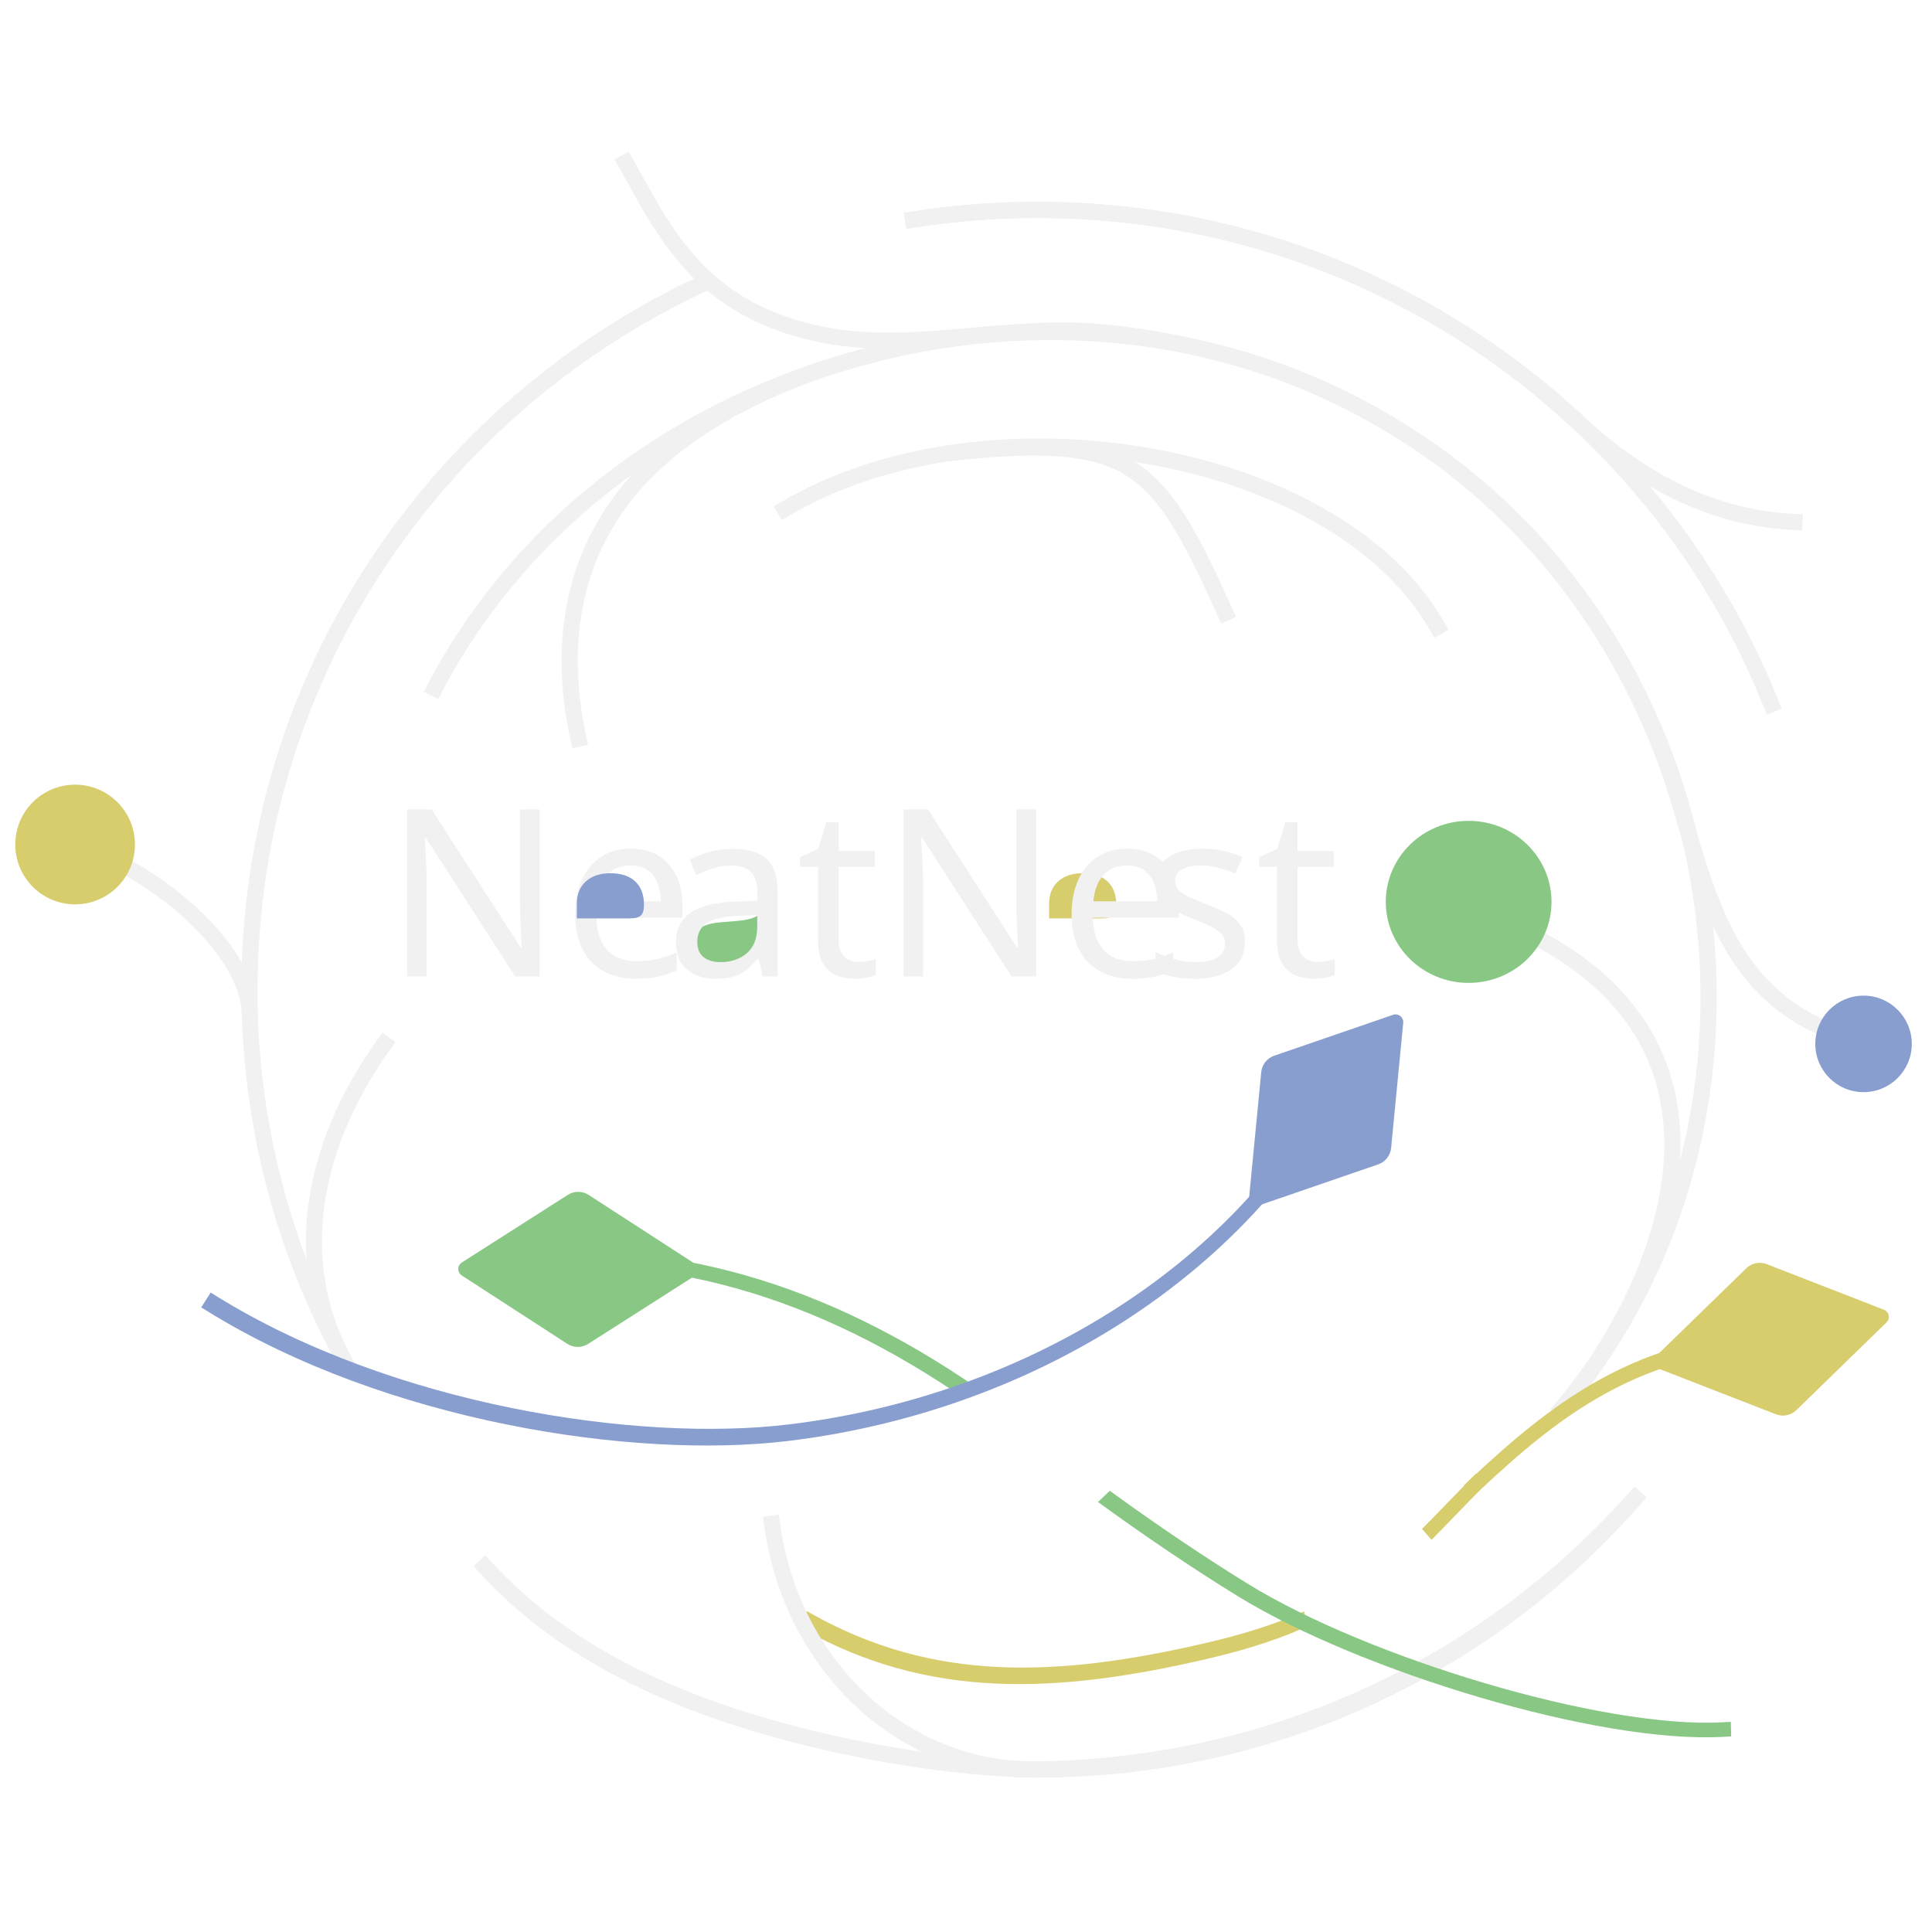
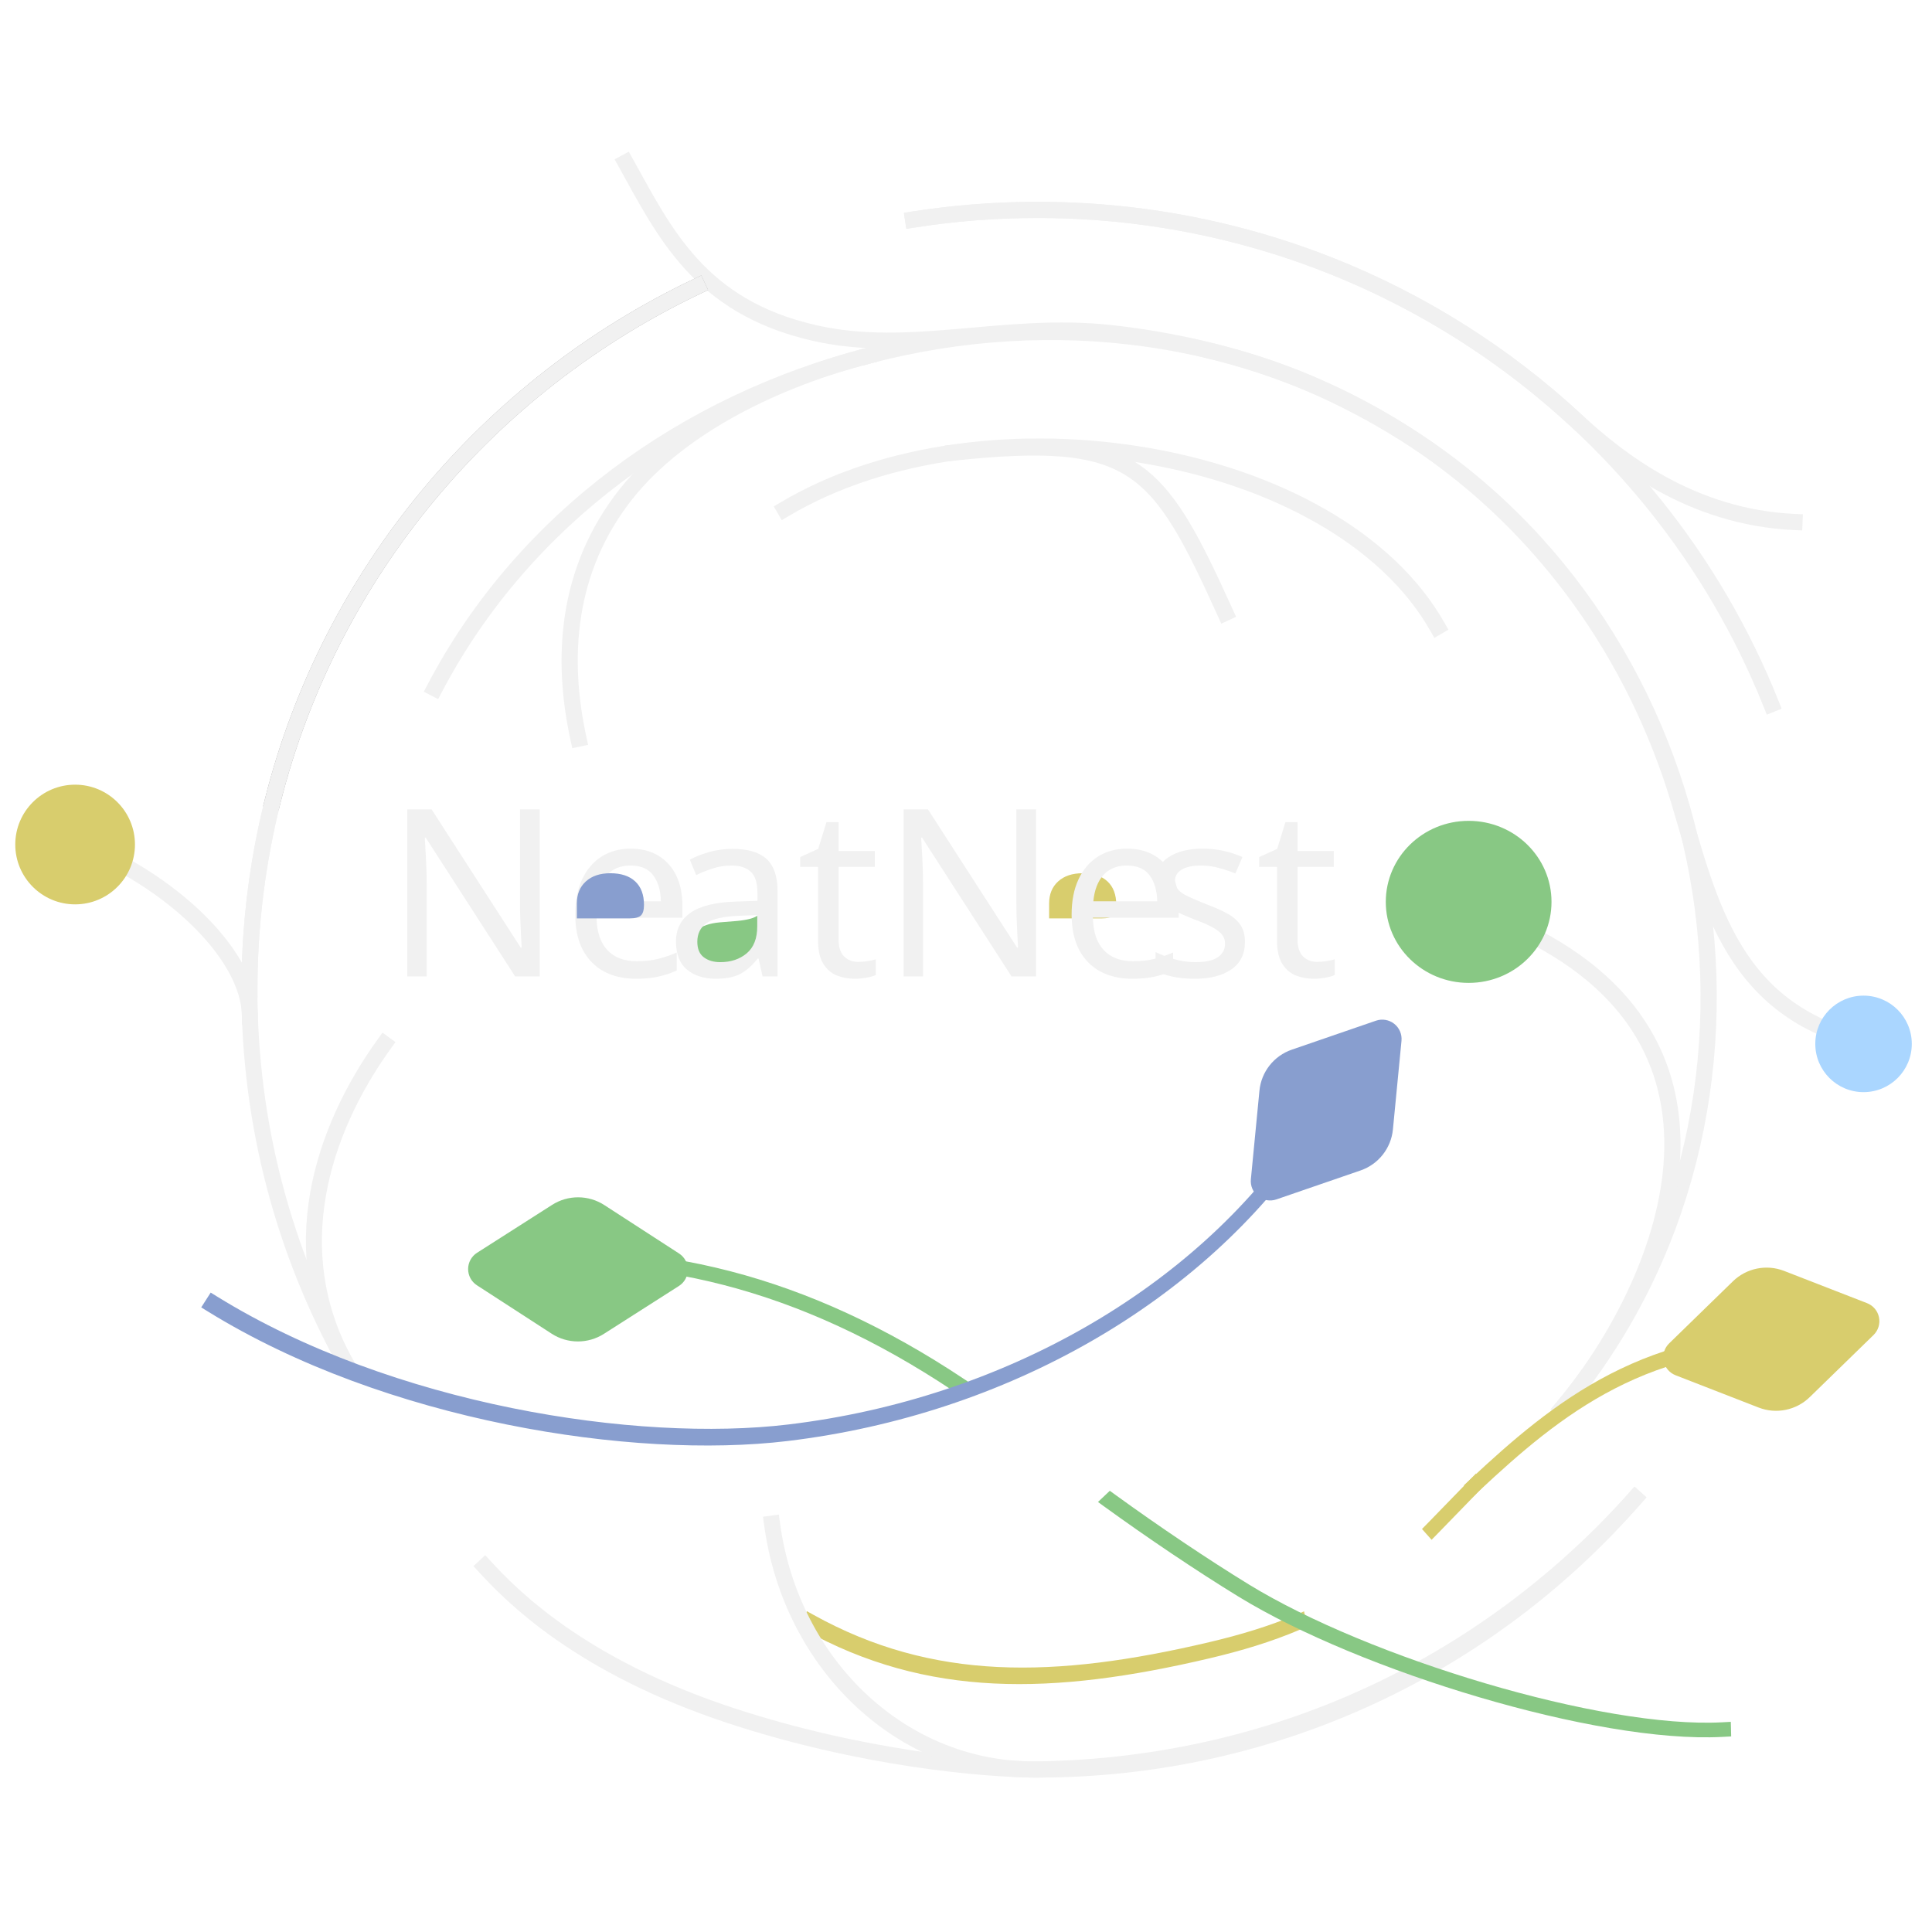
- <svg xmlns="http://www.w3.org/2000/svg" width="100%" height="100%" viewBox="0 0 500 500" version="1.1" xml:space="preserve" style="fill-rule:evenodd;clip-rule:evenodd;stroke-linecap:square;stroke-linejoin:round;stroke-miterlimit:1.5;">
-   <g transform="matrix(1.17668,0,0,1.18781,-70.038,-57.2469)">
+ <svg xmlns="http://www.w3.org/2000/svg" width="100%" height="100%" viewBox="0 0 200 200" version="1.1" xml:space="preserve" style="fill-rule:evenodd;clip-rule:evenodd;stroke-linecap:square;stroke-linejoin:round;stroke-miterlimit:1.5;">
+   <g transform="matrix(0.470671,0,0,0.475124,-28.0152,-22.8988)">
    <path d="M260.328,96.042C269.256,94.649 278.411,93.926 287.737,93.926C361.016,93.926 423.737,138.585 449.087,201.624M419.157,374.585C387.355,410.792 340.258,433.733 287.737,433.733C275.673,433.733 248.714,431.262 220.325,422.015C187.031,411.17 171.981,395.801 166.145,389.52M135.462,345.046C122.022,320.912 114.382,293.238 114.382,263.829C114.382,196.309 154.656,137.934 212.924,110.542" style="fill:none;stroke:rgb(241,241,241);stroke-width:3.52px;" />
  </g>
-   <g transform="matrix(1.25889,0,0,1.24357,-72.5992,-67.4503)">
+   <g transform="matrix(0.503557,0,0,0.497426,-29.0397,-26.9801)">
    <path d="M186.276,88.058C194.244,102.55 201.405,118.076 225.067,123.531C244.867,128.096 264.014,121.146 285.871,123.531C298.276,124.885 311.242,127.895 322.524,132.263C333.616,136.557 343.08,142.189 348.784,145.985C413.676,189.17 429.744,285.63 378.793,347.309" style="fill:none;stroke:rgb(241,241,241);stroke-width:3.33px;" />
  </g>
-   <g transform="matrix(1.25889,0,0,1.24357,-72.5992,-67.4503)">
+   <g transform="matrix(0.503557,0,0,0.497426,-29.0397,-26.9801)">
    <path d="M371.136,248.136C421.57,272.978 398.21,324.076 378.793,347.309" style="fill:none;stroke:rgb(241,241,241);stroke-width:3.33px;" />
  </g>
-   <g transform="matrix(1.62253,1.21912,-1.49796,1.99364,269.717,-155.227)">
+   <g transform="matrix(0.649013,0.487648,-0.599184,0.797458,107.887,-62.091)">
    <path d="M146.392,198.922C163.906,196.955 176.326,189.028 189.408,176.256C192.051,173.676 194.351,171.132 196.287,168.411" style="fill:none;stroke:rgb(216,205,109);stroke-width:1.83px;" />
  </g>
-   <g transform="matrix(1.62253,1.21912,-1.49796,1.99364,269.717,-155.227)">
+   <g transform="matrix(0.649013,0.487648,-0.599184,0.797458,107.887,-62.091)">
    <path d="M202.837,152.196C203.168,150.179 203.463,148.114 203.801,146.025" style="fill:none;stroke:rgb(216,205,109);stroke-width:1.83px;" />
  </g>
-   <g transform="matrix(1.62253,1.21912,-1.49796,1.99364,269.717,-155.227)">
+   <g transform="matrix(0.649013,0.487648,-0.599184,0.797458,107.887,-62.091)">
    <path d="M203.801,146.025C206.275,134.68 209.797,122.461 227.198,113.022" style="fill:none;stroke:rgb(216,205,109);stroke-width:1.83px;" />
  </g>
-   <g transform="matrix(1.17668,0,0,1.18781,-70.038,-57.2469)">
+   <g transform="matrix(0.470671,0,0,0.475124,-28.0152,-22.8988)">
    <path d="M260.328,96.042C269.256,94.649 278.411,93.926 287.737,93.926C333.448,93.926 375.051,111.304 406.037,139.681C415.705,148.535 431.583,160.885 454.216,161.931M419.157,374.585C388.007,409.102 342.556,432.854 287.737,433.733C258.285,434.205 233.542,411.269 229.315,380.172M135.462,345.046C122.022,320.912 130.014,294.923 144.041,275.637" style="fill:none;stroke:rgb(241,241,241);stroke-width:3.52px;" />
  </g>
-   <g transform="matrix(1.17668,0,0,1.18781,-70.038,-57.2469)">
+   <g transform="matrix(0.470671,0,0,0.475124,-28.0152,-22.8988)">
    <path d="M114.485,269.731C114.485,255.505 95.092,238.199 73.718,231.006" style="fill:none;stroke:rgb(241,241,241);stroke-width:3.52px;" />
  </g>
-   <g transform="matrix(1.17668,0,0,1.18781,-70.038,-57.2469)">
-     <path d="M119.537,222.574C132.151,173.086 166.932,132.163 212.924,110.542" style="fill:none;stroke:rgb(241,241,241);stroke-width:3.52px;" />
+   <g transform="matrix(0.470671,0,0,0.475124,-28.0152,-22.8988)">
+     <path d="M119.537,222.574C132.151,173.086 166.932,132.163 212.924,110.542" style="fill:none;stroke:rgb(166,166,166);stroke-width:3.52px;" />
  </g>
-   <g transform="matrix(1.17668,0,0,1.18781,-70.038,-57.2469)">
+   <g transform="matrix(0.470671,0,0,0.475124,-28.0152,-22.8988)">
    <path d="M114.382,263.829C114.382,262.616 114.395,261.405 114.421,260.197C114.655,249.294 115.939,238.643 118.178,228.336C129.486,176.271 165.159,132.997 212.924,110.542" style="fill:none;stroke:rgb(241,241,241);stroke-width:3.52px;" />
  </g>
-   <g transform="matrix(1.25889,0,0,1.24357,-72.5992,-67.4503)">
+   <g transform="matrix(0.503557,0,0,0.497426,-29.0397,-26.9801)">
    <path d="M176.594,207.97C172.993,191.314 174.022,172.884 186.333,157.105C197.725,142.506 218.245,132.913 236.207,128.262" style="fill:none;stroke:rgb(241,241,241);stroke-width:3.33px;" />
  </g>
-   <g transform="matrix(1.25889,0,0,1.24357,-72.5992,-67.4503)">
+   <g transform="matrix(0.503557,0,0,0.497426,-29.0397,-26.9801)">
    <path d="M147.033,197.489C165.36,162.114 198.83,137.941 236.207,128.262" style="fill:none;stroke:rgb(241,241,241);stroke-width:3.33px;" />
  </g>
-   <g transform="matrix(0.769374,0.883607,-0.905856,0.788748,290.533,-163.168)">
+   <g transform="matrix(0.30775,0.353443,-0.362343,0.315499,116.213,-65.267)">
    <path d="M140.839,216.147C150.115,166.594 210.518,117.898 255.13,126.746" style="fill:none;stroke:rgb(241,241,241);stroke-width:3.51px;" />
  </g>
-   <g transform="matrix(-0.272633,-2.32604,2.80576,-0.328861,-168.395,918.482)">
+   <g transform="matrix(-0.109053,-0.930414,1.1223,-0.131544,-67.3581,367.393)">
    <path d="M169.163,235.311C170.023,224.08 180.912,203.443 190.572,193.262C193.96,189.691 198.207,185.599 202.115,182.076" style="fill:none;stroke:rgb(136,200,132);stroke-width:1.61px;" />
  </g>
-   <g transform="matrix(-0.272633,-2.32604,2.80576,-0.328861,-168.395,918.482)">
+   <g transform="matrix(-0.109053,-0.930414,1.1223,-0.131544,-67.3581,367.393)">
    <path d="M216.825,169.495C230.044,156.595 236.311,143.049 236.207,128.262" style="fill:none;stroke:rgb(136,200,132);stroke-width:1.61px;" />
  </g>
-   <g transform="matrix(1.93081,1.32542,-1.59878,2.32902,86.7537,-317.409)">
+   <g transform="matrix(0.772324,0.530169,-0.639511,0.931608,34.7015,-126.964)">
    <path d="M147.033,197.489C170.031,196.581 194.784,186.677 207.55,177.377C225.816,164.07 236.329,145.573 236.207,128.262" style="fill:none;stroke:rgb(136,158,207);stroke-width:1.61px;" />
  </g>
-   <g transform="matrix(0.612241,0.998929,-1.02408,0.627657,359.737,-158.368)">
+   <g transform="matrix(0.244896,0.399572,-0.409633,0.251063,143.895,-63.3473)">
    <path d="M150.116,200.059C167.442,164.61 175.754,163.802 211.695,168.161" style="fill:none;stroke:rgb(241,241,241);stroke-width:3.51px;" />
  </g>
-   <g transform="matrix(1.25889,0,0,1.24357,-72.5992,-67.4503)">
+   <g transform="matrix(0.503557,0,0,0.497426,-29.0397,-26.9801)">
    <path d="M236.207,128.262C273.822,118.264 315.021,123.166 348.784,145.985C375.472,164.022 393.928,190.999 402.803,220.8C409.24,242.413 413.774,265.521 443.08,271.49" style="fill:none;stroke:rgb(241,241,241);stroke-width:3.33px;" />
  </g>
-   <g transform="matrix(-1.13949,-0.89885,1.01447,-1.28607,291.067,776.403)">
-     <path d="M179.353,235.808C179.607,235.459 180.043,235.248 180.512,235.248C180.981,235.248 181.418,235.459 181.671,235.808C184.371,239.528 191.055,248.738 193.792,252.51C194.522,253.516 194.522,254.806 193.792,255.812C191.055,259.584 184.371,268.794 181.671,272.514C181.418,272.863 180.981,273.074 180.512,273.074C180.043,273.074 179.607,272.863 179.353,272.514C176.654,268.794 169.969,259.584 167.232,255.812C166.502,254.806 166.502,253.516 167.232,252.51C169.969,248.738 176.654,239.528 179.353,235.808Z" style="fill:rgb(136,158,207);" />
+   <g transform="matrix(-0.455797,-0.35954,0.405788,-0.514427,116.427,310.561)">
+     <path d="M177.614,238.204C178.248,237.33 179.34,236.802 180.512,236.802C181.684,236.802 182.776,237.33 183.41,238.204C185.9,241.635 189.477,246.564 191.995,250.034C193.82,252.548 193.82,255.774 191.995,258.288C189.477,261.758 185.9,266.687 183.41,270.118C182.776,270.991 181.684,271.519 180.512,271.519C179.34,271.519 178.248,270.991 177.614,270.118C175.124,266.687 171.547,261.758 169.029,258.288C167.205,255.774 167.205,252.548 169.029,250.034C171.547,246.564 175.124,241.635 177.614,238.204Z" style="fill:rgb(136,158,207);" />
  </g>
-   <g transform="matrix(-0.00492595,1.45133,-1.63801,-0.00555959,566.79,67.9451)">
-     <path d="M179.353,235.808C179.607,235.459 180.043,235.248 180.512,235.248C180.981,235.248 181.418,235.459 181.671,235.808C184.371,239.528 191.055,248.738 193.792,252.51C194.522,253.516 194.522,254.806 193.792,255.812C191.055,259.584 184.371,268.794 181.671,272.514C181.418,272.863 180.981,273.074 180.512,273.074C180.043,273.074 179.607,272.863 179.353,272.514C176.654,268.794 169.969,259.584 167.232,255.812C166.502,254.806 166.502,253.516 167.232,252.51C169.969,248.738 176.654,239.528 179.353,235.808Z" style="fill:rgb(136,200,132);" />
+   <g transform="matrix(-0.00197038,0.580531,-0.655206,-0.00222383,226.716,27.178)">
+     <path d="M177.614,238.204C178.248,237.33 179.34,236.802 180.512,236.802C181.684,236.802 182.776,237.33 183.41,238.204C185.9,241.635 189.477,246.564 191.995,250.034C193.82,252.548 193.82,255.774 191.995,258.288C189.477,261.758 185.9,266.687 183.41,270.118C182.776,270.991 181.684,271.519 180.512,271.519C179.34,271.519 178.248,270.991 177.614,270.118C175.124,266.687 171.547,261.758 169.029,258.288C167.205,255.774 167.205,252.548 169.029,250.034C171.547,246.564 175.124,241.635 177.614,238.204Z" style="fill:rgb(136,200,132);" />
  </g>
-   <g transform="matrix(-0.289217,-1.42223,1.60517,-0.32642,102.654,686.281)">
-     <path d="M179.353,235.808C179.607,235.459 180.043,235.248 180.512,235.248C180.981,235.248 181.418,235.459 181.671,235.808C184.371,239.528 191.055,248.738 193.792,252.51C194.522,253.516 194.522,254.806 193.792,255.812C191.055,259.584 184.371,268.794 181.671,272.514C181.418,272.863 180.981,273.074 180.512,273.074C180.043,273.074 179.607,272.863 179.353,272.514C176.654,268.794 169.969,259.584 167.232,255.812C166.502,254.806 166.502,253.516 167.232,252.51C169.969,248.738 176.654,239.528 179.353,235.808Z" style="fill:rgb(216,205,109);" />
+   <g transform="matrix(-0.115687,-0.568891,0.642068,-0.130568,41.0617,274.512)">
+     <path d="M177.614,238.204C178.248,237.33 179.34,236.802 180.512,236.802C181.684,236.802 182.776,237.33 183.41,238.204C185.9,241.635 189.477,246.564 191.995,250.034C193.82,252.548 193.82,255.774 191.995,258.288C189.477,261.758 185.9,266.687 183.41,270.118C182.776,270.991 181.684,271.519 180.512,271.519C179.34,271.519 178.248,270.991 177.614,270.118C175.124,266.687 171.547,261.758 169.029,258.288C167.205,255.774 167.205,252.548 169.029,250.034C171.547,246.564 175.124,241.635 177.614,238.204Z" style="fill:rgb(216,205,109);" />
  </g>
-   <g transform="matrix(1,0,0,1,-200.461,-5.69959)">
+   <g transform="matrix(0.4,0,0,0.4,-80.1842,-2.27983)">
    <circle cx="219.9" cy="224.26" r="15.488" style="fill:rgb(216,205,109);" />
  </g>
-   <g transform="matrix(1.3845,0,0,1.35384,75.6328,-70.2084)">
+   <g transform="matrix(0.5538,0,0,0.541536,30.2531,-28.0834)">
    <circle cx="219.9" cy="224.26" r="15.488" style="fill:rgb(136,200,132);" />
  </g>
-   <g transform="matrix(0.806245,0,0,0.806245,304.991,89.3489)">
-     <circle cx="219.9" cy="224.26" r="15.488" style="fill:rgb(136,158,207);" />
+   <g transform="matrix(0.322498,0,0,0.322498,121.996,35.7396)">
+     <circle cx="219.9" cy="224.26" r="15.488" style="fill:rgb(170,214,255);" />
  </g>
-   <path d="M280.171,225.992C282.956,225.992 285.105,226.699 286.618,228.111C288.131,229.524 288.888,231.542 288.888,234.165C288.888,235.497 288.626,236.415 288.101,236.919C287.577,237.424 286.608,237.676 285.195,237.676L271.514,237.676L271.514,233.802C271.514,231.421 272.291,229.524 273.845,228.111C275.398,226.699 277.507,225.992 280.171,225.992Z" style="fill:rgb(216,205,109);" />
-   <path d="M185.49,250.873C183.23,250.873 181.495,250.379 180.284,249.39C179.073,248.401 178.468,246.979 178.468,245.122C178.468,243.266 179.114,241.793 180.405,240.703C181.697,239.613 183.654,238.947 186.277,238.705L190.757,238.342C193.38,238.1 195.176,237.616 196.145,236.889L196.145,242.216C196.145,244.84 195.166,246.938 193.209,248.512C191.252,250.086 188.679,250.873 185.49,250.873Z" style="fill:rgb(136,200,132);" />
-   <g transform="matrix(1.11761,0,0,1.11761,-16.3995,-12.3071)">
+   <g transform="matrix(0.4,0,0,0.4,0,0)">
+     <path d="M280.171,225.992C282.956,225.992 285.105,226.699 286.618,228.111C288.131,229.524 288.888,231.542 288.888,234.165C288.888,235.497 288.626,236.415 288.101,236.919C287.577,237.424 286.608,237.676 285.195,237.676L271.514,237.676L271.514,233.802C271.514,231.421 272.291,229.524 273.845,228.111C275.398,226.699 277.507,225.992 280.171,225.992Z" style="fill:rgb(216,205,109);" />
+   </g>
+   <g transform="matrix(0.4,0,0,0.4,0,0)">
+     <path d="M185.49,250.873C183.23,250.873 181.495,250.379 180.284,249.39C179.073,248.401 178.468,246.979 178.468,245.122C178.468,243.266 179.114,241.793 180.405,240.703C181.697,239.613 183.654,238.947 186.277,238.705L190.757,238.342C193.38,238.1 195.176,237.616 196.145,236.889L196.145,242.216C196.145,244.84 195.166,246.938 193.209,248.512C191.252,250.086 188.679,250.873 185.49,250.873Z" style="fill:rgb(136,200,132);" />
+   </g>
+   <g transform="matrix(0.447045,0,0,0.447045,-6.55978,-4.92285)">
    <g transform="matrix(54.1667,0,0,54.1667,319.906,237.11)">
        </g>
    <text x="103.727px" y="237.11px" style="font-family:'KoHo-Light', 'KoHo';font-weight:300;font-size:54.167px;fill:rgb(241,241,241);">Ne<tspan x="168.727px 196.298px " y="237.11px 237.11px ">at</tspan>Ne<tspan x="279.444px 303.115px " y="237.11px 237.11px ">st</tspan>
    </text>
  </g>
-   <path d="M157.946,225.992C160.731,225.992 162.88,226.699 164.393,228.111C165.907,229.524 166.663,231.542 166.663,234.165C166.663,235.497 166.401,236.415 165.876,236.919C165.352,237.424 164.383,237.676 162.971,237.676L149.289,237.676L149.289,233.802C149.289,231.421 150.066,229.524 151.62,228.111C153.174,226.699 155.282,225.992 157.946,225.992Z" style="fill:rgb(136,158,207);" />
+   <g transform="matrix(0.4,0,0,0.4,0,0)">
+     <path d="M157.946,225.992C160.731,225.992 162.88,226.699 164.393,228.111C165.907,229.524 166.663,231.542 166.663,234.165C166.663,235.497 166.401,236.415 165.876,236.919C165.352,237.424 164.383,237.676 162.971,237.676L149.289,237.676L149.289,233.802C149.289,231.421 150.066,229.524 151.62,228.111C153.174,226.699 155.282,225.992 157.946,225.992Z" style="fill:rgb(136,158,207);" />
+   </g>
</svg>
